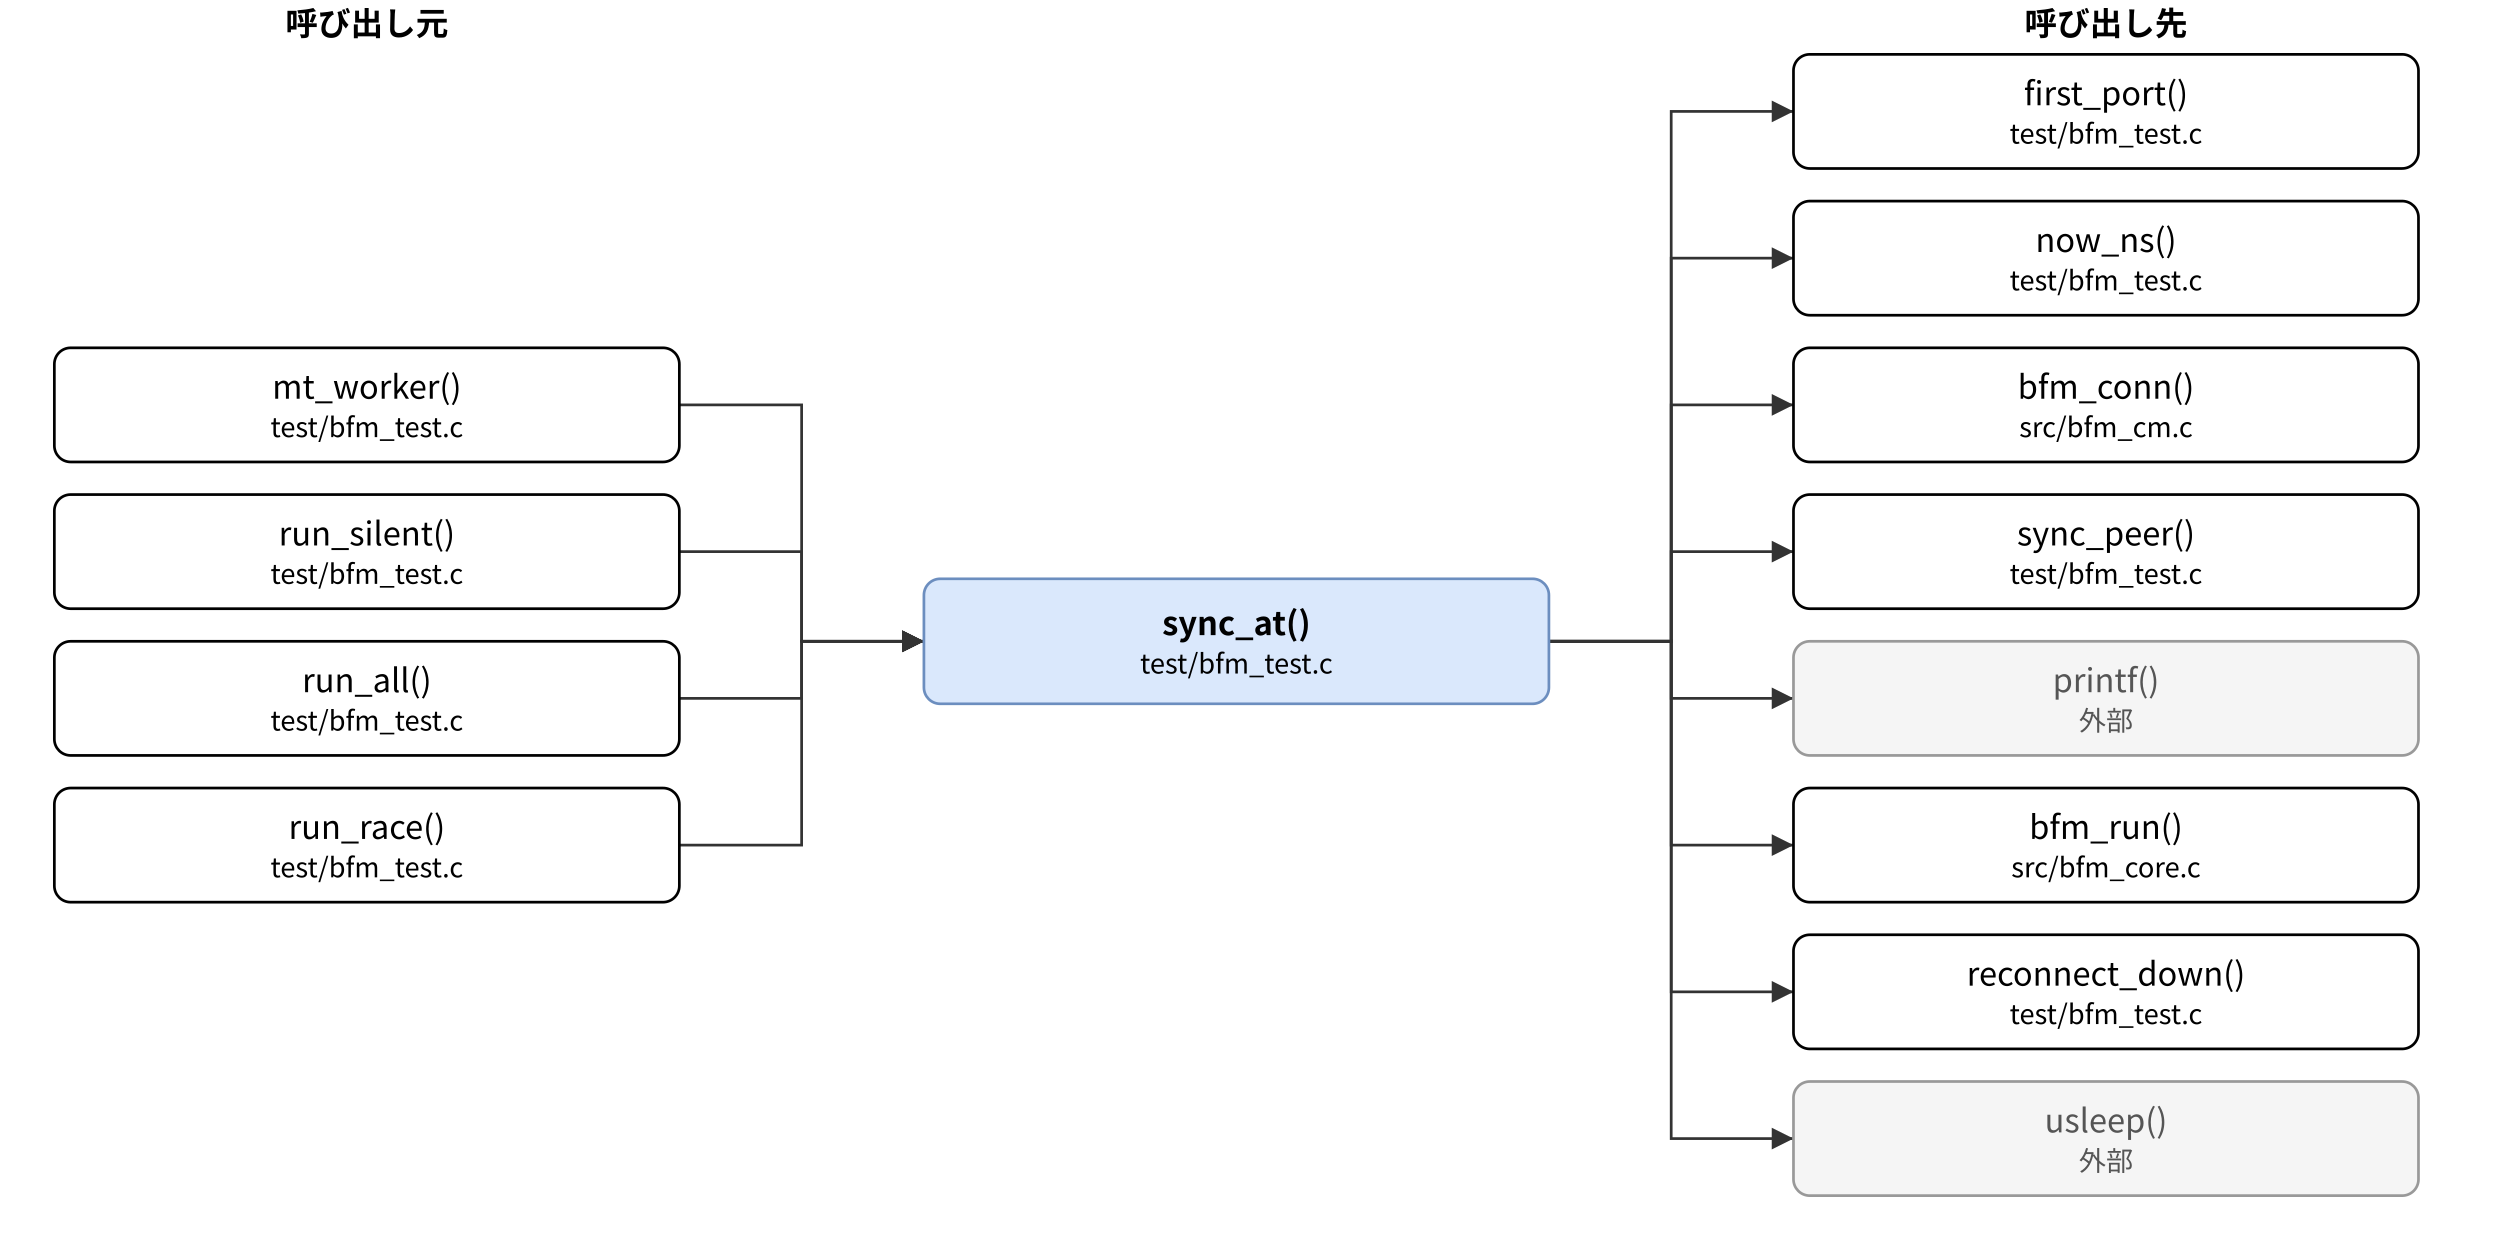
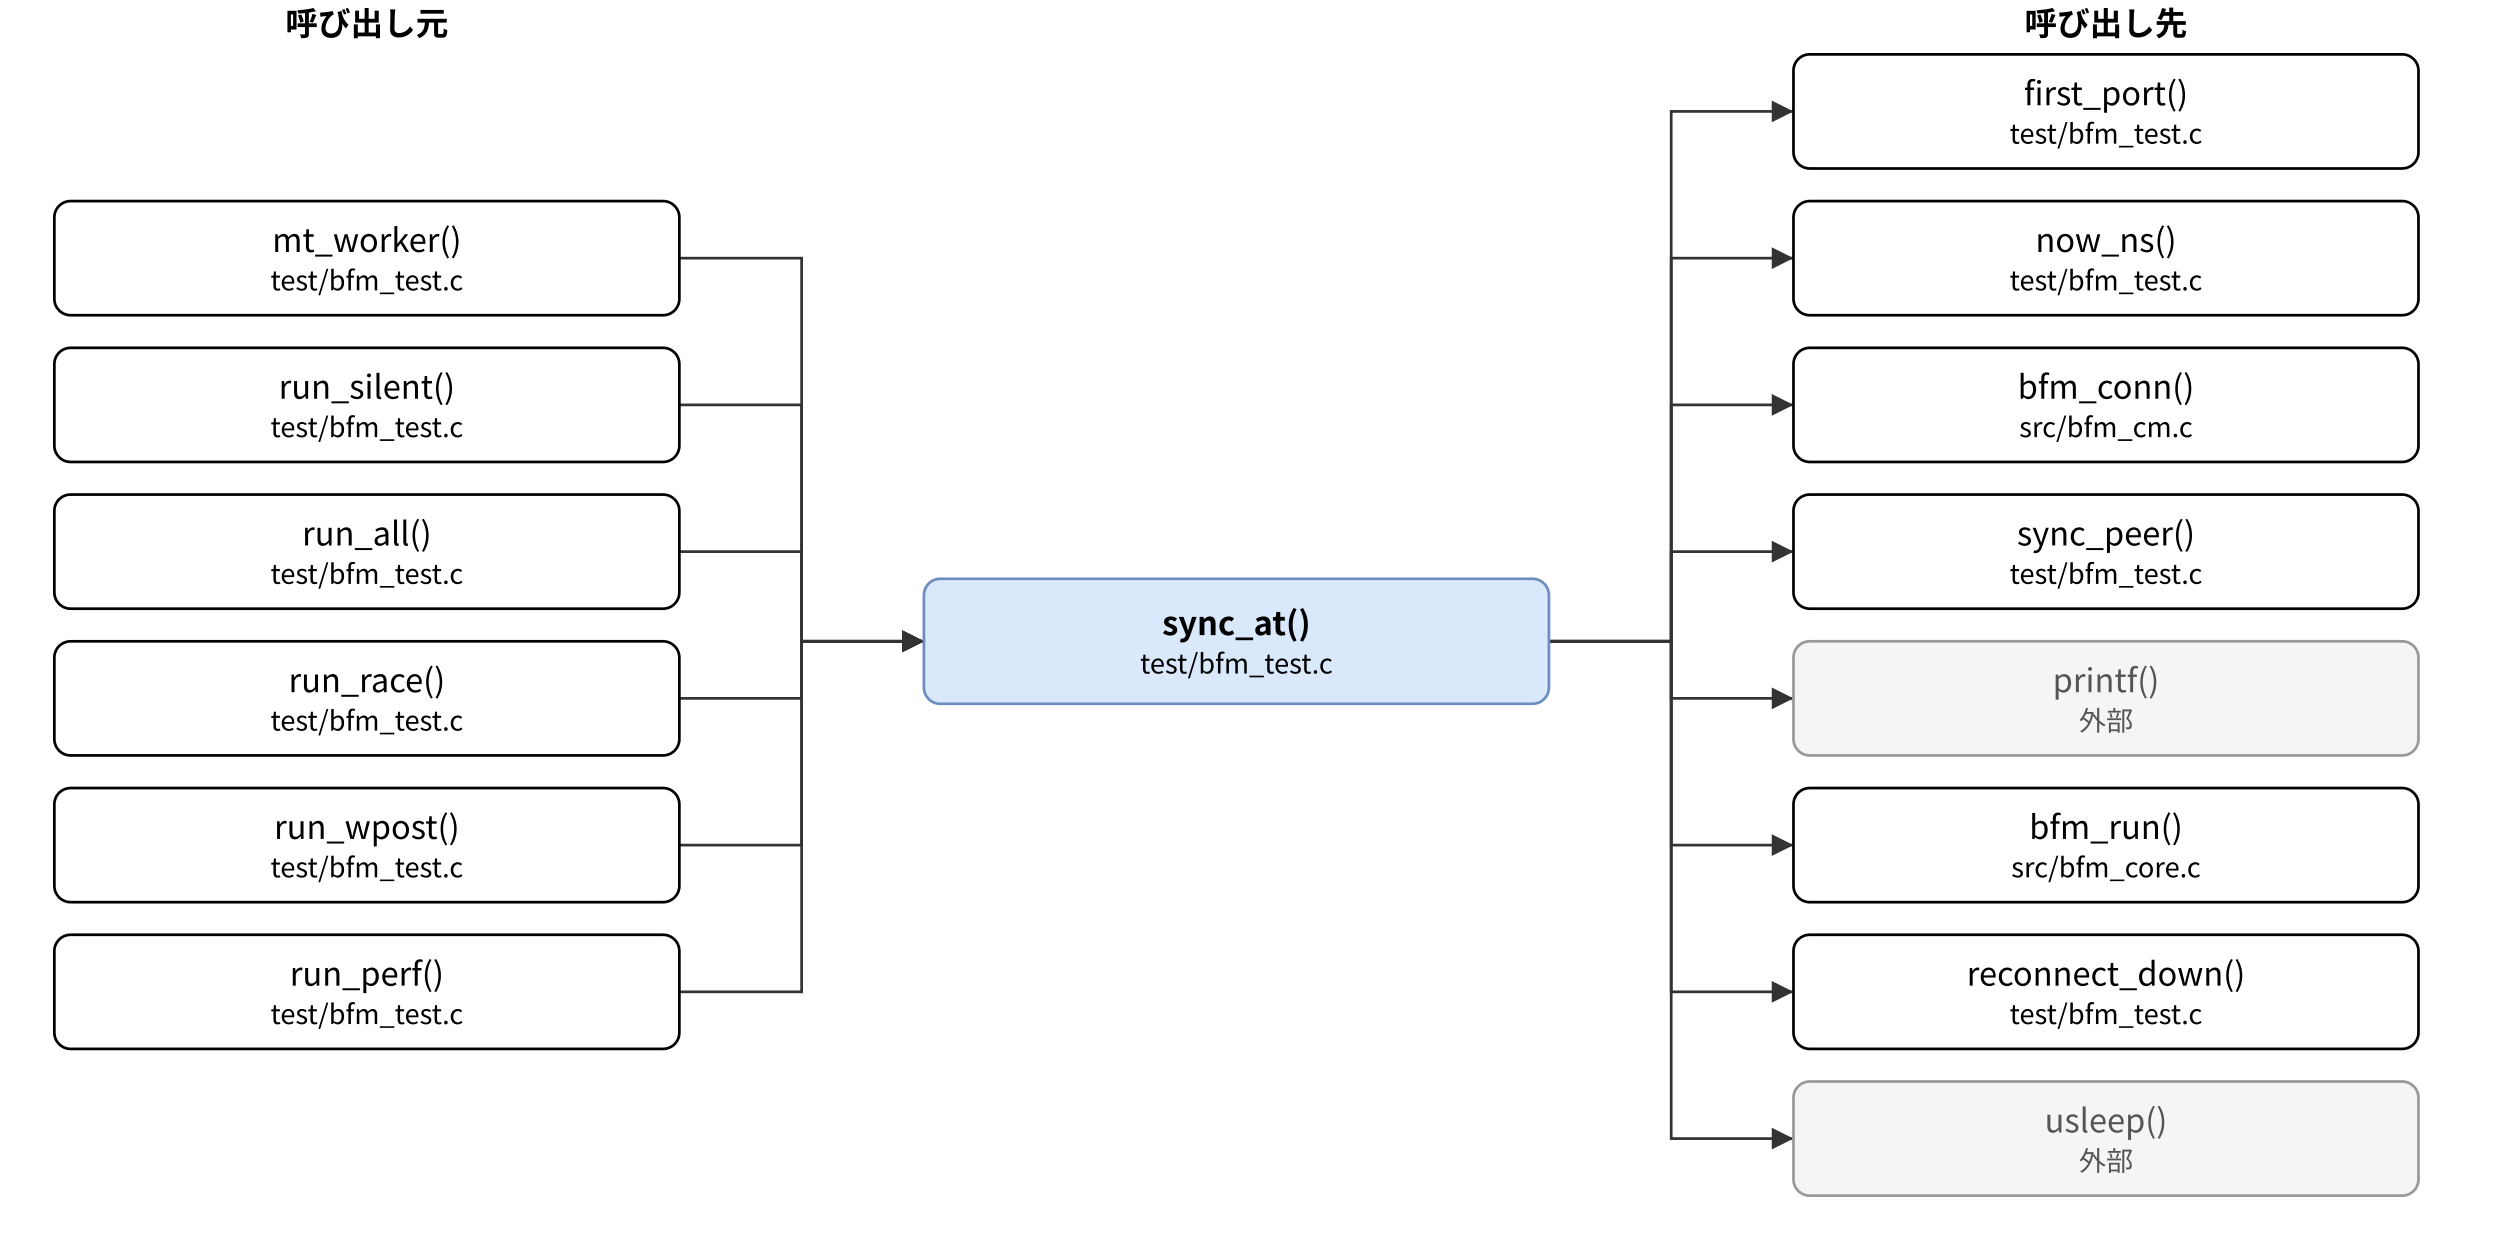
- <svg xmlns="http://www.w3.org/2000/svg" version="1.1" width="920" height="460" viewBox="0 0 920 460" font-family="Noto Sans CJK JP, Meiryo, sans-serif" content="&lt;mxfile host=&quot;bfmem-gen&quot; type=&quot;device&quot;&gt;&lt;diagram id=&quot;2b615e45ca855bd2ab97&quot; name=&quot;sync_at 関係&quot;&gt;&lt;mxGraphModel dx=&quot;800&quot; dy=&quot;600&quot; grid=&quot;0&quot; gridSize=&quot;10&quot; guides=&quot;1&quot; tooltips=&quot;1&quot; connect=&quot;1&quot; arrows=&quot;1&quot; fold=&quot;1&quot; page=&quot;0&quot; pageScale=&quot;1&quot; math=&quot;0&quot; shadow=&quot;0&quot;&gt;&lt;root&gt;&lt;mxCell id=&quot;0&quot;/&gt;&lt;mxCell id=&quot;1&quot; parent=&quot;0&quot;/&gt;&lt;mxCell id=&quot;c&quot; value=&quot;sync_at()&amp;lt;br&amp;gt;&amp;lt;font style=&amp;quot;font-size:10px&amp;quot;&amp;gt;test/bfm_test.c&amp;lt;/font&amp;gt;&quot; style=&quot;rounded=1;whiteSpace=wrap;html=1;fillColor=#dae8fc;strokeColor=#6c8ebf;fontStyle=1;&quot; vertex=&quot;1&quot; parent=&quot;1&quot;&gt;&lt;mxGeometry x=&quot;340.0&quot; y=&quot;213.0&quot; width=&quot;230.0&quot; height=&quot;46.0&quot; as=&quot;geometry&quot;/&gt;&lt;/mxCell&gt;&lt;mxCell id=&quot;l0&quot; value=&quot;mt_worker()&amp;lt;br&amp;gt;&amp;lt;font style=&amp;quot;font-size:10px&amp;quot;&amp;gt;test/bfm_test.c&amp;lt;/font&amp;gt;&quot; style=&quot;rounded=1;whiteSpace=wrap;html=1;&quot; vertex=&quot;1&quot; parent=&quot;1&quot;&gt;&lt;mxGeometry x=&quot;20.0&quot; y=&quot;128.0&quot; width=&quot;230.0&quot; height=&quot;42.0&quot; as=&quot;geometry&quot;/&gt;&lt;/mxCell&gt;&lt;mxCell id=&quot;l1&quot; value=&quot;run_silent()&amp;lt;br&amp;gt;&amp;lt;font style=&amp;quot;font-size:10px&amp;quot;&amp;gt;test/bfm_test.c&amp;lt;/font&amp;gt;&quot; style=&quot;rounded=1;whiteSpace=wrap;html=1;&quot; vertex=&quot;1&quot; parent=&quot;1&quot;&gt;&lt;mxGeometry x=&quot;20.0&quot; y=&quot;182.0&quot; width=&quot;230.0&quot; height=&quot;42.0&quot; as=&quot;geometry&quot;/&gt;&lt;/mxCell&gt;&lt;mxCell id=&quot;l2&quot; value=&quot;run_all()&amp;lt;br&amp;gt;&amp;lt;font style=&amp;quot;font-size:10px&amp;quot;&amp;gt;test/bfm_test.c&amp;lt;/font&amp;gt;&quot; style=&quot;rounded=1;whiteSpace=wrap;html=1;&quot; vertex=&quot;1&quot; parent=&quot;1&quot;&gt;&lt;mxGeometry x=&quot;20.0&quot; y=&quot;236.0&quot; width=&quot;230.0&quot; height=&quot;42.0&quot; as=&quot;geometry&quot;/&gt;&lt;/mxCell&gt;&lt;mxCell id=&quot;l3&quot; value=&quot;run_race()&amp;lt;br&amp;gt;&amp;lt;font style=&amp;quot;font-size:10px&amp;quot;&amp;gt;test/bfm_test.c&amp;lt;/font&amp;gt;&quot; style=&quot;rounded=1;whiteSpace=wrap;html=1;&quot; vertex=&quot;1&quot; parent=&quot;1&quot;&gt;&lt;mxGeometry x=&quot;20.0&quot; y=&quot;290.0&quot; width=&quot;230.0&quot; height=&quot;42.0&quot; as=&quot;geometry&quot;/&gt;&lt;/mxCell&gt;&lt;mxCell id=&quot;r0&quot; value=&quot;first_port()&amp;lt;br&amp;gt;&amp;lt;font style=&amp;quot;font-size:10px&amp;quot;&amp;gt;test/bfm_test.c&amp;lt;/font&amp;gt;&quot; style=&quot;rounded=1;whiteSpace=wrap;html=1;&quot; vertex=&quot;1&quot; parent=&quot;1&quot;&gt;&lt;mxGeometry x=&quot;660.0&quot; y=&quot;20.0&quot; width=&quot;230.0&quot; height=&quot;42.0&quot; as=&quot;geometry&quot;/&gt;&lt;/mxCell&gt;&lt;mxCell id=&quot;r1&quot; value=&quot;now_ns()&amp;lt;br&amp;gt;&amp;lt;font style=&amp;quot;font-size:10px&amp;quot;&amp;gt;test/bfm_test.c&amp;lt;/font&amp;gt;&quot; style=&quot;rounded=1;whiteSpace=wrap;html=1;&quot; vertex=&quot;1&quot; parent=&quot;1&quot;&gt;&lt;mxGeometry x=&quot;660.0&quot; y=&quot;74.0&quot; width=&quot;230.0&quot; height=&quot;42.0&quot; as=&quot;geometry&quot;/&gt;&lt;/mxCell&gt;&lt;mxCell id=&quot;r2&quot; value=&quot;bfm_conn()&amp;lt;br&amp;gt;&amp;lt;font style=&amp;quot;font-size:10px&amp;quot;&amp;gt;src/bfm_cm.c&amp;lt;/font&amp;gt;&quot; style=&quot;rounded=1;whiteSpace=wrap;html=1;&quot; vertex=&quot;1&quot; parent=&quot;1&quot;&gt;&lt;mxGeometry x=&quot;660.0&quot; y=&quot;128.0&quot; width=&quot;230.0&quot; height=&quot;42.0&quot; as=&quot;geometry&quot;/&gt;&lt;/mxCell&gt;&lt;mxCell id=&quot;r3&quot; value=&quot;sync_peer()&amp;lt;br&amp;gt;&amp;lt;font style=&amp;quot;font-size:10px&amp;quot;&amp;gt;test/bfm_test.c&amp;lt;/font&amp;gt;&quot; style=&quot;rounded=1;whiteSpace=wrap;html=1;&quot; vertex=&quot;1&quot; parent=&quot;1&quot;&gt;&lt;mxGeometry x=&quot;660.0&quot; y=&quot;182.0&quot; width=&quot;230.0&quot; height=&quot;42.0&quot; as=&quot;geometry&quot;/&gt;&lt;/mxCell&gt;&lt;mxCell id=&quot;r4&quot; value=&quot;printf()&amp;lt;br&amp;gt;&amp;lt;font style=&amp;quot;font-size:10px&amp;quot;&amp;gt;外部&amp;lt;/font&amp;gt;&quot; style=&quot;rounded=1;whiteSpace=wrap;html=1;fillColor=#f5f5f5;strokeColor=#999999;fontColor=#555555;&quot; vertex=&quot;1&quot; parent=&quot;1&quot;&gt;&lt;mxGeometry x=&quot;660.0&quot; y=&quot;236.0&quot; width=&quot;230.0&quot; height=&quot;42.0&quot; as=&quot;geometry&quot;/&gt;&lt;/mxCell&gt;&lt;mxCell id=&quot;r5&quot; value=&quot;bfm_run()&amp;lt;br&amp;gt;&amp;lt;font style=&amp;quot;font-size:10px&amp;quot;&amp;gt;src/bfm_core.c&amp;lt;/font&amp;gt;&quot; style=&quot;rounded=1;whiteSpace=wrap;html=1;&quot; vertex=&quot;1&quot; parent=&quot;1&quot;&gt;&lt;mxGeometry x=&quot;660.0&quot; y=&quot;290.0&quot; width=&quot;230.0&quot; height=&quot;42.0&quot; as=&quot;geometry&quot;/&gt;&lt;/mxCell&gt;&lt;mxCell id=&quot;r6&quot; value=&quot;reconnect_down()&amp;lt;br&amp;gt;&amp;lt;font style=&amp;quot;font-size:10px&amp;quot;&amp;gt;test/bfm_test.c&amp;lt;/font&amp;gt;&quot; style=&quot;rounded=1;whiteSpace=wrap;html=1;&quot; vertex=&quot;1&quot; parent=&quot;1&quot;&gt;&lt;mxGeometry x=&quot;660.0&quot; y=&quot;344.0&quot; width=&quot;230.0&quot; height=&quot;42.0&quot; as=&quot;geometry&quot;/&gt;&lt;/mxCell&gt;&lt;mxCell id=&quot;r7&quot; value=&quot;usleep()&amp;lt;br&amp;gt;&amp;lt;font style=&amp;quot;font-size:10px&amp;quot;&amp;gt;外部&amp;lt;/font&amp;gt;&quot; style=&quot;rounded=1;whiteSpace=wrap;html=1;fillColor=#f5f5f5;strokeColor=#999999;fontColor=#555555;&quot; vertex=&quot;1&quot; parent=&quot;1&quot;&gt;&lt;mxGeometry x=&quot;660.0&quot; y=&quot;398.0&quot; width=&quot;230.0&quot; height=&quot;42.0&quot; as=&quot;geometry&quot;/&gt;&lt;/mxCell&gt;&lt;mxCell id=&quot;e0&quot; value=&quot;&quot; style=&quot;edgeStyle=none;html=1;rounded=0;endArrow=block;endFill=1;exitX=1;exitY=0.5;exitDx=0;exitDy=0;exitPerimeter=0;entryX=0;entryY=0.5;entryDx=0;entryDy=0;entryPerimeter=0;&quot; edge=&quot;1&quot; parent=&quot;1&quot; source=&quot;l0&quot; target=&quot;c&quot;&gt;&lt;mxGeometry relative=&quot;1&quot; as=&quot;geometry&quot;&gt;&lt;Array as=&quot;points&quot;&gt;&lt;mxPoint x=&quot;295.0&quot; y=&quot;149.0&quot;/&gt;&lt;mxPoint x=&quot;295.0&quot; y=&quot;236.0&quot;/&gt;&lt;/Array&gt;&lt;/mxGeometry&gt;&lt;/mxCell&gt;&lt;mxCell id=&quot;e1&quot; value=&quot;&quot; style=&quot;edgeStyle=none;html=1;rounded=0;endArrow=block;endFill=1;exitX=1;exitY=0.5;exitDx=0;exitDy=0;exitPerimeter=0;entryX=0;entryY=0.5;entryDx=0;entryDy=0;entryPerimeter=0;&quot; edge=&quot;1&quot; parent=&quot;1&quot; source=&quot;l1&quot; target=&quot;c&quot;&gt;&lt;mxGeometry relative=&quot;1&quot; as=&quot;geometry&quot;&gt;&lt;Array as=&quot;points&quot;&gt;&lt;mxPoint x=&quot;295.0&quot; y=&quot;203.0&quot;/&gt;&lt;mxPoint x=&quot;295.0&quot; y=&quot;236.0&quot;/&gt;&lt;/Array&gt;&lt;/mxGeometry&gt;&lt;/mxCell&gt;&lt;mxCell id=&quot;e2&quot; value=&quot;&quot; style=&quot;edgeStyle=none;html=1;rounded=0;endArrow=block;endFill=1;exitX=1;exitY=0.5;exitDx=0;exitDy=0;exitPerimeter=0;entryX=0;entryY=0.5;entryDx=0;entryDy=0;entryPerimeter=0;&quot; edge=&quot;1&quot; parent=&quot;1&quot; source=&quot;l2&quot; target=&quot;c&quot;&gt;&lt;mxGeometry relative=&quot;1&quot; as=&quot;geometry&quot;&gt;&lt;Array as=&quot;points&quot;&gt;&lt;mxPoint x=&quot;295.0&quot; y=&quot;257.0&quot;/&gt;&lt;mxPoint x=&quot;295.0&quot; y=&quot;236.0&quot;/&gt;&lt;/Array&gt;&lt;/mxGeometry&gt;&lt;/mxCell&gt;&lt;mxCell id=&quot;e3&quot; value=&quot;&quot; style=&quot;edgeStyle=none;html=1;rounded=0;endArrow=block;endFill=1;exitX=1;exitY=0.5;exitDx=0;exitDy=0;exitPerimeter=0;entryX=0;entryY=0.5;entryDx=0;entryDy=0;entryPerimeter=0;&quot; edge=&quot;1&quot; parent=&quot;1&quot; source=&quot;l3&quot; target=&quot;c&quot;&gt;&lt;mxGeometry relative=&quot;1&quot; as=&quot;geometry&quot;&gt;&lt;Array as=&quot;points&quot;&gt;&lt;mxPoint x=&quot;295.0&quot; y=&quot;311.0&quot;/&gt;&lt;mxPoint x=&quot;295.0&quot; y=&quot;236.0&quot;/&gt;&lt;/Array&gt;&lt;/mxGeometry&gt;&lt;/mxCell&gt;&lt;mxCell id=&quot;e4&quot; value=&quot;&quot; style=&quot;edgeStyle=none;html=1;rounded=0;endArrow=block;endFill=1;exitX=1;exitY=0.5;exitDx=0;exitDy=0;exitPerimeter=0;entryX=0;entryY=0.5;entryDx=0;entryDy=0;entryPerimeter=0;&quot; edge=&quot;1&quot; parent=&quot;1&quot; source=&quot;c&quot; target=&quot;r0&quot;&gt;&lt;mxGeometry relative=&quot;1&quot; as=&quot;geometry&quot;&gt;&lt;Array as=&quot;points&quot;&gt;&lt;mxPoint x=&quot;615.0&quot; y=&quot;236.0&quot;/&gt;&lt;mxPoint x=&quot;615.0&quot; y=&quot;41.0&quot;/&gt;&lt;/Array&gt;&lt;/mxGeometry&gt;&lt;/mxCell&gt;&lt;mxCell id=&quot;e5&quot; value=&quot;&quot; style=&quot;edgeStyle=none;html=1;rounded=0;endArrow=block;endFill=1;exitX=1;exitY=0.5;exitDx=0;exitDy=0;exitPerimeter=0;entryX=0;entryY=0.5;entryDx=0;entryDy=0;entryPerimeter=0;&quot; edge=&quot;1&quot; parent=&quot;1&quot; source=&quot;c&quot; target=&quot;r1&quot;&gt;&lt;mxGeometry relative=&quot;1&quot; as=&quot;geometry&quot;&gt;&lt;Array as=&quot;points&quot;&gt;&lt;mxPoint x=&quot;615.0&quot; y=&quot;236.0&quot;/&gt;&lt;mxPoint x=&quot;615.0&quot; y=&quot;95.0&quot;/&gt;&lt;/Array&gt;&lt;/mxGeometry&gt;&lt;/mxCell&gt;&lt;mxCell id=&quot;e6&quot; value=&quot;&quot; style=&quot;edgeStyle=none;html=1;rounded=0;endArrow=block;endFill=1;exitX=1;exitY=0.5;exitDx=0;exitDy=0;exitPerimeter=0;entryX=0;entryY=0.5;entryDx=0;entryDy=0;entryPerimeter=0;&quot; edge=&quot;1&quot; parent=&quot;1&quot; source=&quot;c&quot; target=&quot;r2&quot;&gt;&lt;mxGeometry relative=&quot;1&quot; as=&quot;geometry&quot;&gt;&lt;Array as=&quot;points&quot;&gt;&lt;mxPoint x=&quot;615.0&quot; y=&quot;236.0&quot;/&gt;&lt;mxPoint x=&quot;615.0&quot; y=&quot;149.0&quot;/&gt;&lt;/Array&gt;&lt;/mxGeometry&gt;&lt;/mxCell&gt;&lt;mxCell id=&quot;e7&quot; value=&quot;&quot; style=&quot;edgeStyle=none;html=1;rounded=0;endArrow=block;endFill=1;exitX=1;exitY=0.5;exitDx=0;exitDy=0;exitPerimeter=0;entryX=0;entryY=0.5;entryDx=0;entryDy=0;entryPerimeter=0;&quot; edge=&quot;1&quot; parent=&quot;1&quot; source=&quot;c&quot; target=&quot;r3&quot;&gt;&lt;mxGeometry relative=&quot;1&quot; as=&quot;geometry&quot;&gt;&lt;Array as=&quot;points&quot;&gt;&lt;mxPoint x=&quot;615.0&quot; y=&quot;236.0&quot;/&gt;&lt;mxPoint x=&quot;615.0&quot; y=&quot;203.0&quot;/&gt;&lt;/Array&gt;&lt;/mxGeometry&gt;&lt;/mxCell&gt;&lt;mxCell id=&quot;e8&quot; value=&quot;&quot; style=&quot;edgeStyle=none;html=1;rounded=0;endArrow=block;endFill=1;exitX=1;exitY=0.5;exitDx=0;exitDy=0;exitPerimeter=0;entryX=0;entryY=0.5;entryDx=0;entryDy=0;entryPerimeter=0;&quot; edge=&quot;1&quot; parent=&quot;1&quot; source=&quot;c&quot; target=&quot;r4&quot;&gt;&lt;mxGeometry relative=&quot;1&quot; as=&quot;geometry&quot;&gt;&lt;Array as=&quot;points&quot;&gt;&lt;mxPoint x=&quot;615.0&quot; y=&quot;236.0&quot;/&gt;&lt;mxPoint x=&quot;615.0&quot; y=&quot;257.0&quot;/&gt;&lt;/Array&gt;&lt;/mxGeometry&gt;&lt;/mxCell&gt;&lt;mxCell id=&quot;e9&quot; value=&quot;&quot; style=&quot;edgeStyle=none;html=1;rounded=0;endArrow=block;endFill=1;exitX=1;exitY=0.5;exitDx=0;exitDy=0;exitPerimeter=0;entryX=0;entryY=0.5;entryDx=0;entryDy=0;entryPerimeter=0;&quot; edge=&quot;1&quot; parent=&quot;1&quot; source=&quot;c&quot; target=&quot;r5&quot;&gt;&lt;mxGeometry relative=&quot;1&quot; as=&quot;geometry&quot;&gt;&lt;Array as=&quot;points&quot;&gt;&lt;mxPoint x=&quot;615.0&quot; y=&quot;236.0&quot;/&gt;&lt;mxPoint x=&quot;615.0&quot; y=&quot;311.0&quot;/&gt;&lt;/Array&gt;&lt;/mxGeometry&gt;&lt;/mxCell&gt;&lt;mxCell id=&quot;e10&quot; value=&quot;&quot; style=&quot;edgeStyle=none;html=1;rounded=0;endArrow=block;endFill=1;exitX=1;exitY=0.5;exitDx=0;exitDy=0;exitPerimeter=0;entryX=0;entryY=0.5;entryDx=0;entryDy=0;entryPerimeter=0;&quot; edge=&quot;1&quot; parent=&quot;1&quot; source=&quot;c&quot; target=&quot;r6&quot;&gt;&lt;mxGeometry relative=&quot;1&quot; as=&quot;geometry&quot;&gt;&lt;Array as=&quot;points&quot;&gt;&lt;mxPoint x=&quot;615.0&quot; y=&quot;236.0&quot;/&gt;&lt;mxPoint x=&quot;615.0&quot; y=&quot;365.0&quot;/&gt;&lt;/Array&gt;&lt;/mxGeometry&gt;&lt;/mxCell&gt;&lt;mxCell id=&quot;e11&quot; value=&quot;&quot; style=&quot;edgeStyle=none;html=1;rounded=0;endArrow=block;endFill=1;exitX=1;exitY=0.5;exitDx=0;exitDy=0;exitPerimeter=0;entryX=0;entryY=0.5;entryDx=0;entryDy=0;entryPerimeter=0;&quot; edge=&quot;1&quot; parent=&quot;1&quot; source=&quot;c&quot; target=&quot;r7&quot;&gt;&lt;mxGeometry relative=&quot;1&quot; as=&quot;geometry&quot;&gt;&lt;Array as=&quot;points&quot;&gt;&lt;mxPoint x=&quot;615.0&quot; y=&quot;236.0&quot;/&gt;&lt;mxPoint x=&quot;615.0&quot; y=&quot;419.0&quot;/&gt;&lt;/Array&gt;&lt;/mxGeometry&gt;&lt;/mxCell&gt;&lt;mxCell id=&quot;h0&quot; value=&quot;呼び出し元&quot; style=&quot;text;html=1;align=center;fontStyle=1;&quot; vertex=&quot;1&quot; parent=&quot;1&quot;&gt;&lt;mxGeometry x=&quot;55.0&quot; y=&quot;0&quot; width=&quot;160&quot; height=&quot;18&quot; as=&quot;geometry&quot;/&gt;&lt;/mxCell&gt;&lt;mxCell id=&quot;h1&quot; value=&quot;呼び出し先&quot; style=&quot;text;html=1;align=center;fontStyle=1;&quot; vertex=&quot;1&quot; parent=&quot;1&quot;&gt;&lt;mxGeometry x=&quot;695.0&quot; y=&quot;0&quot; width=&quot;160&quot; height=&quot;18&quot; as=&quot;geometry&quot;/&gt;&lt;/mxCell&gt;&lt;/root&gt;&lt;/mxGraphModel&gt;&lt;/diagram&gt;&lt;/mxfile&gt;">
+ <svg xmlns="http://www.w3.org/2000/svg" version="1.1" width="920" height="460" viewBox="0 0 920 460" font-family="Noto Sans CJK JP, Meiryo, sans-serif" content="&lt;mxfile host=&quot;bfmem-gen&quot; type=&quot;device&quot;&gt;&lt;diagram id=&quot;2b615e45ca855bd2ab97&quot; name=&quot;sync_at 関係&quot;&gt;&lt;mxGraphModel dx=&quot;800&quot; dy=&quot;600&quot; grid=&quot;0&quot; gridSize=&quot;10&quot; guides=&quot;1&quot; tooltips=&quot;1&quot; connect=&quot;1&quot; arrows=&quot;1&quot; fold=&quot;1&quot; page=&quot;0&quot; pageScale=&quot;1&quot; math=&quot;0&quot; shadow=&quot;0&quot;&gt;&lt;root&gt;&lt;mxCell id=&quot;0&quot;/&gt;&lt;mxCell id=&quot;1&quot; parent=&quot;0&quot;/&gt;&lt;mxCell id=&quot;c&quot; value=&quot;sync_at()&amp;lt;br&amp;gt;&amp;lt;font style=&amp;quot;font-size:10px&amp;quot;&amp;gt;test/bfm_test.c&amp;lt;/font&amp;gt;&quot; style=&quot;rounded=1;whiteSpace=wrap;html=1;fillColor=#dae8fc;strokeColor=#6c8ebf;fontStyle=1;&quot; vertex=&quot;1&quot; parent=&quot;1&quot;&gt;&lt;mxGeometry x=&quot;340.0&quot; y=&quot;213.0&quot; width=&quot;230.0&quot; height=&quot;46.0&quot; as=&quot;geometry&quot;/&gt;&lt;/mxCell&gt;&lt;mxCell id=&quot;l0&quot; value=&quot;mt_worker()&amp;lt;br&amp;gt;&amp;lt;font style=&amp;quot;font-size:10px&amp;quot;&amp;gt;test/bfm_test.c&amp;lt;/font&amp;gt;&quot; style=&quot;rounded=1;whiteSpace=wrap;html=1;&quot; vertex=&quot;1&quot; parent=&quot;1&quot;&gt;&lt;mxGeometry x=&quot;20.0&quot; y=&quot;74.0&quot; width=&quot;230.0&quot; height=&quot;42.0&quot; as=&quot;geometry&quot;/&gt;&lt;/mxCell&gt;&lt;mxCell id=&quot;l1&quot; value=&quot;run_silent()&amp;lt;br&amp;gt;&amp;lt;font style=&amp;quot;font-size:10px&amp;quot;&amp;gt;test/bfm_test.c&amp;lt;/font&amp;gt;&quot; style=&quot;rounded=1;whiteSpace=wrap;html=1;&quot; vertex=&quot;1&quot; parent=&quot;1&quot;&gt;&lt;mxGeometry x=&quot;20.0&quot; y=&quot;128.0&quot; width=&quot;230.0&quot; height=&quot;42.0&quot; as=&quot;geometry&quot;/&gt;&lt;/mxCell&gt;&lt;mxCell id=&quot;l2&quot; value=&quot;run_all()&amp;lt;br&amp;gt;&amp;lt;font style=&amp;quot;font-size:10px&amp;quot;&amp;gt;test/bfm_test.c&amp;lt;/font&amp;gt;&quot; style=&quot;rounded=1;whiteSpace=wrap;html=1;&quot; vertex=&quot;1&quot; parent=&quot;1&quot;&gt;&lt;mxGeometry x=&quot;20.0&quot; y=&quot;182.0&quot; width=&quot;230.0&quot; height=&quot;42.0&quot; as=&quot;geometry&quot;/&gt;&lt;/mxCell&gt;&lt;mxCell id=&quot;l3&quot; value=&quot;run_race()&amp;lt;br&amp;gt;&amp;lt;font style=&amp;quot;font-size:10px&amp;quot;&amp;gt;test/bfm_test.c&amp;lt;/font&amp;gt;&quot; style=&quot;rounded=1;whiteSpace=wrap;html=1;&quot; vertex=&quot;1&quot; parent=&quot;1&quot;&gt;&lt;mxGeometry x=&quot;20.0&quot; y=&quot;236.0&quot; width=&quot;230.0&quot; height=&quot;42.0&quot; as=&quot;geometry&quot;/&gt;&lt;/mxCell&gt;&lt;mxCell id=&quot;l4&quot; value=&quot;run_wpost()&amp;lt;br&amp;gt;&amp;lt;font style=&amp;quot;font-size:10px&amp;quot;&amp;gt;test/bfm_test.c&amp;lt;/font&amp;gt;&quot; style=&quot;rounded=1;whiteSpace=wrap;html=1;&quot; vertex=&quot;1&quot; parent=&quot;1&quot;&gt;&lt;mxGeometry x=&quot;20.0&quot; y=&quot;290.0&quot; width=&quot;230.0&quot; height=&quot;42.0&quot; as=&quot;geometry&quot;/&gt;&lt;/mxCell&gt;&lt;mxCell id=&quot;l5&quot; value=&quot;run_perf()&amp;lt;br&amp;gt;&amp;lt;font style=&amp;quot;font-size:10px&amp;quot;&amp;gt;test/bfm_test.c&amp;lt;/font&amp;gt;&quot; style=&quot;rounded=1;whiteSpace=wrap;html=1;&quot; vertex=&quot;1&quot; parent=&quot;1&quot;&gt;&lt;mxGeometry x=&quot;20.0&quot; y=&quot;344.0&quot; width=&quot;230.0&quot; height=&quot;42.0&quot; as=&quot;geometry&quot;/&gt;&lt;/mxCell&gt;&lt;mxCell id=&quot;r0&quot; value=&quot;first_port()&amp;lt;br&amp;gt;&amp;lt;font style=&amp;quot;font-size:10px&amp;quot;&amp;gt;test/bfm_test.c&amp;lt;/font&amp;gt;&quot; style=&quot;rounded=1;whiteSpace=wrap;html=1;&quot; vertex=&quot;1&quot; parent=&quot;1&quot;&gt;&lt;mxGeometry x=&quot;660.0&quot; y=&quot;20.0&quot; width=&quot;230.0&quot; height=&quot;42.0&quot; as=&quot;geometry&quot;/&gt;&lt;/mxCell&gt;&lt;mxCell id=&quot;r1&quot; value=&quot;now_ns()&amp;lt;br&amp;gt;&amp;lt;font style=&amp;quot;font-size:10px&amp;quot;&amp;gt;test/bfm_test.c&amp;lt;/font&amp;gt;&quot; style=&quot;rounded=1;whiteSpace=wrap;html=1;&quot; vertex=&quot;1&quot; parent=&quot;1&quot;&gt;&lt;mxGeometry x=&quot;660.0&quot; y=&quot;74.0&quot; width=&quot;230.0&quot; height=&quot;42.0&quot; as=&quot;geometry&quot;/&gt;&lt;/mxCell&gt;&lt;mxCell id=&quot;r2&quot; value=&quot;bfm_conn()&amp;lt;br&amp;gt;&amp;lt;font style=&amp;quot;font-size:10px&amp;quot;&amp;gt;src/bfm_cm.c&amp;lt;/font&amp;gt;&quot; style=&quot;rounded=1;whiteSpace=wrap;html=1;&quot; vertex=&quot;1&quot; parent=&quot;1&quot;&gt;&lt;mxGeometry x=&quot;660.0&quot; y=&quot;128.0&quot; width=&quot;230.0&quot; height=&quot;42.0&quot; as=&quot;geometry&quot;/&gt;&lt;/mxCell&gt;&lt;mxCell id=&quot;r3&quot; value=&quot;sync_peer()&amp;lt;br&amp;gt;&amp;lt;font style=&amp;quot;font-size:10px&amp;quot;&amp;gt;test/bfm_test.c&amp;lt;/font&amp;gt;&quot; style=&quot;rounded=1;whiteSpace=wrap;html=1;&quot; vertex=&quot;1&quot; parent=&quot;1&quot;&gt;&lt;mxGeometry x=&quot;660.0&quot; y=&quot;182.0&quot; width=&quot;230.0&quot; height=&quot;42.0&quot; as=&quot;geometry&quot;/&gt;&lt;/mxCell&gt;&lt;mxCell id=&quot;r4&quot; value=&quot;printf()&amp;lt;br&amp;gt;&amp;lt;font style=&amp;quot;font-size:10px&amp;quot;&amp;gt;外部&amp;lt;/font&amp;gt;&quot; style=&quot;rounded=1;whiteSpace=wrap;html=1;fillColor=#f5f5f5;strokeColor=#999999;fontColor=#555555;&quot; vertex=&quot;1&quot; parent=&quot;1&quot;&gt;&lt;mxGeometry x=&quot;660.0&quot; y=&quot;236.0&quot; width=&quot;230.0&quot; height=&quot;42.0&quot; as=&quot;geometry&quot;/&gt;&lt;/mxCell&gt;&lt;mxCell id=&quot;r5&quot; value=&quot;bfm_run()&amp;lt;br&amp;gt;&amp;lt;font style=&amp;quot;font-size:10px&amp;quot;&amp;gt;src/bfm_core.c&amp;lt;/font&amp;gt;&quot; style=&quot;rounded=1;whiteSpace=wrap;html=1;&quot; vertex=&quot;1&quot; parent=&quot;1&quot;&gt;&lt;mxGeometry x=&quot;660.0&quot; y=&quot;290.0&quot; width=&quot;230.0&quot; height=&quot;42.0&quot; as=&quot;geometry&quot;/&gt;&lt;/mxCell&gt;&lt;mxCell id=&quot;r6&quot; value=&quot;reconnect_down()&amp;lt;br&amp;gt;&amp;lt;font style=&amp;quot;font-size:10px&amp;quot;&amp;gt;test/bfm_test.c&amp;lt;/font&amp;gt;&quot; style=&quot;rounded=1;whiteSpace=wrap;html=1;&quot; vertex=&quot;1&quot; parent=&quot;1&quot;&gt;&lt;mxGeometry x=&quot;660.0&quot; y=&quot;344.0&quot; width=&quot;230.0&quot; height=&quot;42.0&quot; as=&quot;geometry&quot;/&gt;&lt;/mxCell&gt;&lt;mxCell id=&quot;r7&quot; value=&quot;usleep()&amp;lt;br&amp;gt;&amp;lt;font style=&amp;quot;font-size:10px&amp;quot;&amp;gt;外部&amp;lt;/font&amp;gt;&quot; style=&quot;rounded=1;whiteSpace=wrap;html=1;fillColor=#f5f5f5;strokeColor=#999999;fontColor=#555555;&quot; vertex=&quot;1&quot; parent=&quot;1&quot;&gt;&lt;mxGeometry x=&quot;660.0&quot; y=&quot;398.0&quot; width=&quot;230.0&quot; height=&quot;42.0&quot; as=&quot;geometry&quot;/&gt;&lt;/mxCell&gt;&lt;mxCell id=&quot;e0&quot; value=&quot;&quot; style=&quot;edgeStyle=none;html=1;rounded=0;endArrow=block;endFill=1;exitX=1;exitY=0.5;exitDx=0;exitDy=0;exitPerimeter=0;entryX=0;entryY=0.5;entryDx=0;entryDy=0;entryPerimeter=0;&quot; edge=&quot;1&quot; parent=&quot;1&quot; source=&quot;l0&quot; target=&quot;c&quot;&gt;&lt;mxGeometry relative=&quot;1&quot; as=&quot;geometry&quot;&gt;&lt;Array as=&quot;points&quot;&gt;&lt;mxPoint x=&quot;295.0&quot; y=&quot;95.0&quot;/&gt;&lt;mxPoint x=&quot;295.0&quot; y=&quot;236.0&quot;/&gt;&lt;/Array&gt;&lt;/mxGeometry&gt;&lt;/mxCell&gt;&lt;mxCell id=&quot;e1&quot; value=&quot;&quot; style=&quot;edgeStyle=none;html=1;rounded=0;endArrow=block;endFill=1;exitX=1;exitY=0.5;exitDx=0;exitDy=0;exitPerimeter=0;entryX=0;entryY=0.5;entryDx=0;entryDy=0;entryPerimeter=0;&quot; edge=&quot;1&quot; parent=&quot;1&quot; source=&quot;l1&quot; target=&quot;c&quot;&gt;&lt;mxGeometry relative=&quot;1&quot; as=&quot;geometry&quot;&gt;&lt;Array as=&quot;points&quot;&gt;&lt;mxPoint x=&quot;295.0&quot; y=&quot;149.0&quot;/&gt;&lt;mxPoint x=&quot;295.0&quot; y=&quot;236.0&quot;/&gt;&lt;/Array&gt;&lt;/mxGeometry&gt;&lt;/mxCell&gt;&lt;mxCell id=&quot;e2&quot; value=&quot;&quot; style=&quot;edgeStyle=none;html=1;rounded=0;endArrow=block;endFill=1;exitX=1;exitY=0.5;exitDx=0;exitDy=0;exitPerimeter=0;entryX=0;entryY=0.5;entryDx=0;entryDy=0;entryPerimeter=0;&quot; edge=&quot;1&quot; parent=&quot;1&quot; source=&quot;l2&quot; target=&quot;c&quot;&gt;&lt;mxGeometry relative=&quot;1&quot; as=&quot;geometry&quot;&gt;&lt;Array as=&quot;points&quot;&gt;&lt;mxPoint x=&quot;295.0&quot; y=&quot;203.0&quot;/&gt;&lt;mxPoint x=&quot;295.0&quot; y=&quot;236.0&quot;/&gt;&lt;/Array&gt;&lt;/mxGeometry&gt;&lt;/mxCell&gt;&lt;mxCell id=&quot;e3&quot; value=&quot;&quot; style=&quot;edgeStyle=none;html=1;rounded=0;endArrow=block;endFill=1;exitX=1;exitY=0.5;exitDx=0;exitDy=0;exitPerimeter=0;entryX=0;entryY=0.5;entryDx=0;entryDy=0;entryPerimeter=0;&quot; edge=&quot;1&quot; parent=&quot;1&quot; source=&quot;l3&quot; target=&quot;c&quot;&gt;&lt;mxGeometry relative=&quot;1&quot; as=&quot;geometry&quot;&gt;&lt;Array as=&quot;points&quot;&gt;&lt;mxPoint x=&quot;295.0&quot; y=&quot;257.0&quot;/&gt;&lt;mxPoint x=&quot;295.0&quot; y=&quot;236.0&quot;/&gt;&lt;/Array&gt;&lt;/mxGeometry&gt;&lt;/mxCell&gt;&lt;mxCell id=&quot;e4&quot; value=&quot;&quot; style=&quot;edgeStyle=none;html=1;rounded=0;endArrow=block;endFill=1;exitX=1;exitY=0.5;exitDx=0;exitDy=0;exitPerimeter=0;entryX=0;entryY=0.5;entryDx=0;entryDy=0;entryPerimeter=0;&quot; edge=&quot;1&quot; parent=&quot;1&quot; source=&quot;l4&quot; target=&quot;c&quot;&gt;&lt;mxGeometry relative=&quot;1&quot; as=&quot;geometry&quot;&gt;&lt;Array as=&quot;points&quot;&gt;&lt;mxPoint x=&quot;295.0&quot; y=&quot;311.0&quot;/&gt;&lt;mxPoint x=&quot;295.0&quot; y=&quot;236.0&quot;/&gt;&lt;/Array&gt;&lt;/mxGeometry&gt;&lt;/mxCell&gt;&lt;mxCell id=&quot;e5&quot; value=&quot;&quot; style=&quot;edgeStyle=none;html=1;rounded=0;endArrow=block;endFill=1;exitX=1;exitY=0.5;exitDx=0;exitDy=0;exitPerimeter=0;entryX=0;entryY=0.5;entryDx=0;entryDy=0;entryPerimeter=0;&quot; edge=&quot;1&quot; parent=&quot;1&quot; source=&quot;l5&quot; target=&quot;c&quot;&gt;&lt;mxGeometry relative=&quot;1&quot; as=&quot;geometry&quot;&gt;&lt;Array as=&quot;points&quot;&gt;&lt;mxPoint x=&quot;295.0&quot; y=&quot;365.0&quot;/&gt;&lt;mxPoint x=&quot;295.0&quot; y=&quot;236.0&quot;/&gt;&lt;/Array&gt;&lt;/mxGeometry&gt;&lt;/mxCell&gt;&lt;mxCell id=&quot;e6&quot; value=&quot;&quot; style=&quot;edgeStyle=none;html=1;rounded=0;endArrow=block;endFill=1;exitX=1;exitY=0.5;exitDx=0;exitDy=0;exitPerimeter=0;entryX=0;entryY=0.5;entryDx=0;entryDy=0;entryPerimeter=0;&quot; edge=&quot;1&quot; parent=&quot;1&quot; source=&quot;c&quot; target=&quot;r0&quot;&gt;&lt;mxGeometry relative=&quot;1&quot; as=&quot;geometry&quot;&gt;&lt;Array as=&quot;points&quot;&gt;&lt;mxPoint x=&quot;615.0&quot; y=&quot;236.0&quot;/&gt;&lt;mxPoint x=&quot;615.0&quot; y=&quot;41.0&quot;/&gt;&lt;/Array&gt;&lt;/mxGeometry&gt;&lt;/mxCell&gt;&lt;mxCell id=&quot;e7&quot; value=&quot;&quot; style=&quot;edgeStyle=none;html=1;rounded=0;endArrow=block;endFill=1;exitX=1;exitY=0.5;exitDx=0;exitDy=0;exitPerimeter=0;entryX=0;entryY=0.5;entryDx=0;entryDy=0;entryPerimeter=0;&quot; edge=&quot;1&quot; parent=&quot;1&quot; source=&quot;c&quot; target=&quot;r1&quot;&gt;&lt;mxGeometry relative=&quot;1&quot; as=&quot;geometry&quot;&gt;&lt;Array as=&quot;points&quot;&gt;&lt;mxPoint x=&quot;615.0&quot; y=&quot;236.0&quot;/&gt;&lt;mxPoint x=&quot;615.0&quot; y=&quot;95.0&quot;/&gt;&lt;/Array&gt;&lt;/mxGeometry&gt;&lt;/mxCell&gt;&lt;mxCell id=&quot;e8&quot; value=&quot;&quot; style=&quot;edgeStyle=none;html=1;rounded=0;endArrow=block;endFill=1;exitX=1;exitY=0.5;exitDx=0;exitDy=0;exitPerimeter=0;entryX=0;entryY=0.5;entryDx=0;entryDy=0;entryPerimeter=0;&quot; edge=&quot;1&quot; parent=&quot;1&quot; source=&quot;c&quot; target=&quot;r2&quot;&gt;&lt;mxGeometry relative=&quot;1&quot; as=&quot;geometry&quot;&gt;&lt;Array as=&quot;points&quot;&gt;&lt;mxPoint x=&quot;615.0&quot; y=&quot;236.0&quot;/&gt;&lt;mxPoint x=&quot;615.0&quot; y=&quot;149.0&quot;/&gt;&lt;/Array&gt;&lt;/mxGeometry&gt;&lt;/mxCell&gt;&lt;mxCell id=&quot;e9&quot; value=&quot;&quot; style=&quot;edgeStyle=none;html=1;rounded=0;endArrow=block;endFill=1;exitX=1;exitY=0.5;exitDx=0;exitDy=0;exitPerimeter=0;entryX=0;entryY=0.5;entryDx=0;entryDy=0;entryPerimeter=0;&quot; edge=&quot;1&quot; parent=&quot;1&quot; source=&quot;c&quot; target=&quot;r3&quot;&gt;&lt;mxGeometry relative=&quot;1&quot; as=&quot;geometry&quot;&gt;&lt;Array as=&quot;points&quot;&gt;&lt;mxPoint x=&quot;615.0&quot; y=&quot;236.0&quot;/&gt;&lt;mxPoint x=&quot;615.0&quot; y=&quot;203.0&quot;/&gt;&lt;/Array&gt;&lt;/mxGeometry&gt;&lt;/mxCell&gt;&lt;mxCell id=&quot;e10&quot; value=&quot;&quot; style=&quot;edgeStyle=none;html=1;rounded=0;endArrow=block;endFill=1;exitX=1;exitY=0.5;exitDx=0;exitDy=0;exitPerimeter=0;entryX=0;entryY=0.5;entryDx=0;entryDy=0;entryPerimeter=0;&quot; edge=&quot;1&quot; parent=&quot;1&quot; source=&quot;c&quot; target=&quot;r4&quot;&gt;&lt;mxGeometry relative=&quot;1&quot; as=&quot;geometry&quot;&gt;&lt;Array as=&quot;points&quot;&gt;&lt;mxPoint x=&quot;615.0&quot; y=&quot;236.0&quot;/&gt;&lt;mxPoint x=&quot;615.0&quot; y=&quot;257.0&quot;/&gt;&lt;/Array&gt;&lt;/mxGeometry&gt;&lt;/mxCell&gt;&lt;mxCell id=&quot;e11&quot; value=&quot;&quot; style=&quot;edgeStyle=none;html=1;rounded=0;endArrow=block;endFill=1;exitX=1;exitY=0.5;exitDx=0;exitDy=0;exitPerimeter=0;entryX=0;entryY=0.5;entryDx=0;entryDy=0;entryPerimeter=0;&quot; edge=&quot;1&quot; parent=&quot;1&quot; source=&quot;c&quot; target=&quot;r5&quot;&gt;&lt;mxGeometry relative=&quot;1&quot; as=&quot;geometry&quot;&gt;&lt;Array as=&quot;points&quot;&gt;&lt;mxPoint x=&quot;615.0&quot; y=&quot;236.0&quot;/&gt;&lt;mxPoint x=&quot;615.0&quot; y=&quot;311.0&quot;/&gt;&lt;/Array&gt;&lt;/mxGeometry&gt;&lt;/mxCell&gt;&lt;mxCell id=&quot;e12&quot; value=&quot;&quot; style=&quot;edgeStyle=none;html=1;rounded=0;endArrow=block;endFill=1;exitX=1;exitY=0.5;exitDx=0;exitDy=0;exitPerimeter=0;entryX=0;entryY=0.5;entryDx=0;entryDy=0;entryPerimeter=0;&quot; edge=&quot;1&quot; parent=&quot;1&quot; source=&quot;c&quot; target=&quot;r6&quot;&gt;&lt;mxGeometry relative=&quot;1&quot; as=&quot;geometry&quot;&gt;&lt;Array as=&quot;points&quot;&gt;&lt;mxPoint x=&quot;615.0&quot; y=&quot;236.0&quot;/&gt;&lt;mxPoint x=&quot;615.0&quot; y=&quot;365.0&quot;/&gt;&lt;/Array&gt;&lt;/mxGeometry&gt;&lt;/mxCell&gt;&lt;mxCell id=&quot;e13&quot; value=&quot;&quot; style=&quot;edgeStyle=none;html=1;rounded=0;endArrow=block;endFill=1;exitX=1;exitY=0.5;exitDx=0;exitDy=0;exitPerimeter=0;entryX=0;entryY=0.5;entryDx=0;entryDy=0;entryPerimeter=0;&quot; edge=&quot;1&quot; parent=&quot;1&quot; source=&quot;c&quot; target=&quot;r7&quot;&gt;&lt;mxGeometry relative=&quot;1&quot; as=&quot;geometry&quot;&gt;&lt;Array as=&quot;points&quot;&gt;&lt;mxPoint x=&quot;615.0&quot; y=&quot;236.0&quot;/&gt;&lt;mxPoint x=&quot;615.0&quot; y=&quot;419.0&quot;/&gt;&lt;/Array&gt;&lt;/mxGeometry&gt;&lt;/mxCell&gt;&lt;mxCell id=&quot;h0&quot; value=&quot;呼び出し元&quot; style=&quot;text;html=1;align=center;fontStyle=1;&quot; vertex=&quot;1&quot; parent=&quot;1&quot;&gt;&lt;mxGeometry x=&quot;55.0&quot; y=&quot;0&quot; width=&quot;160&quot; height=&quot;18&quot; as=&quot;geometry&quot;/&gt;&lt;/mxCell&gt;&lt;mxCell id=&quot;h1&quot; value=&quot;呼び出し先&quot; style=&quot;text;html=1;align=center;fontStyle=1;&quot; vertex=&quot;1&quot; parent=&quot;1&quot;&gt;&lt;mxGeometry x=&quot;695.0&quot; y=&quot;0&quot; width=&quot;160&quot; height=&quot;18&quot; as=&quot;geometry&quot;/&gt;&lt;/mxCell&gt;&lt;/root&gt;&lt;/mxGraphModel&gt;&lt;/diagram&gt;&lt;/mxfile&gt;">
  <defs>
    <marker id="a" viewBox="0 0 10 10" refX="10" refY="5" markerWidth="8" markerHeight="8" orient="auto-start-reverse">
      <path d="M0,0 L10,5 L0,10 z" fill="#333333" />
    </marker>
  </defs>
  <rect x="0" y="0" width="920" height="460" fill="#ffffff" />
  <text x="135.0" y="13" font-size="12" font-weight="bold" text-anchor="middle">呼び出し元</text>
  <text x="775.0" y="13" font-size="12" font-weight="bold" text-anchor="middle">呼び出し先</text>
+   <polyline points="250.0,95.0 295.0,95.0 295.0,236.0 340.0,236.0" fill="none" stroke="#333333" marker-end="url(#a)" />
  <polyline points="250.0,149.0 295.0,149.0 295.0,236.0 340.0,236.0" fill="none" stroke="#333333" marker-end="url(#a)" />
  <polyline points="250.0,203.0 295.0,203.0 295.0,236.0 340.0,236.0" fill="none" stroke="#333333" marker-end="url(#a)" />
  <polyline points="250.0,257.0 295.0,257.0 295.0,236.0 340.0,236.0" fill="none" stroke="#333333" marker-end="url(#a)" />
  <polyline points="250.0,311.0 295.0,311.0 295.0,236.0 340.0,236.0" fill="none" stroke="#333333" marker-end="url(#a)" />
+   <polyline points="250.0,365.0 295.0,365.0 295.0,236.0 340.0,236.0" fill="none" stroke="#333333" marker-end="url(#a)" />
  <polyline points="570.0,236.0 615.0,236.0 615.0,41.0 660.0,41.0" fill="none" stroke="#333333" marker-end="url(#a)" />
  <polyline points="570.0,236.0 615.0,236.0 615.0,95.0 660.0,95.0" fill="none" stroke="#333333" marker-end="url(#a)" />
  <polyline points="570.0,236.0 615.0,236.0 615.0,149.0 660.0,149.0" fill="none" stroke="#333333" marker-end="url(#a)" />
  <polyline points="570.0,236.0 615.0,236.0 615.0,203.0 660.0,203.0" fill="none" stroke="#333333" marker-end="url(#a)" />
  <polyline points="570.0,236.0 615.0,236.0 615.0,257.0 660.0,257.0" fill="none" stroke="#333333" marker-end="url(#a)" />
  <polyline points="570.0,236.0 615.0,236.0 615.0,311.0 660.0,311.0" fill="none" stroke="#333333" marker-end="url(#a)" />
  <polyline points="570.0,236.0 615.0,236.0 615.0,365.0 660.0,365.0" fill="none" stroke="#333333" marker-end="url(#a)" />
  <polyline points="570.0,236.0 615.0,236.0 615.0,419.0 660.0,419.0" fill="none" stroke="#333333" marker-end="url(#a)" />
  <rect x="340.0" y="213.0" width="230.0" height="46.0" rx="6" fill="#dae8fc" stroke="#6c8ebf" />
  <text x="455.0" y="228.5" font-size="12" text-anchor="middle" dominant-baseline="central" fill="#000000" font-weight="bold">sync_at()</text>
  <text x="455.0" y="243.5" font-size="10" text-anchor="middle" dominant-baseline="central" fill="#000000">test/bfm_test.c</text>
+   <rect x="20.0" y="74.0" width="230.0" height="42.0" rx="6" fill="#ffffff" stroke="#000000" />
+   <text x="135.0" y="87.5" font-size="12" text-anchor="middle" dominant-baseline="central" fill="#000000">mt_worker()</text>
+   <text x="135.0" y="102.5" font-size="10" text-anchor="middle" dominant-baseline="central" fill="#000000">test/bfm_test.c</text>
  <rect x="20.0" y="128.0" width="230.0" height="42.0" rx="6" fill="#ffffff" stroke="#000000" />
-   <text x="135.0" y="141.5" font-size="12" text-anchor="middle" dominant-baseline="central" fill="#000000">mt_worker()</text>
+   <text x="135.0" y="141.5" font-size="12" text-anchor="middle" dominant-baseline="central" fill="#000000">run_silent()</text>
  <text x="135.0" y="156.5" font-size="10" text-anchor="middle" dominant-baseline="central" fill="#000000">test/bfm_test.c</text>
  <rect x="20.0" y="182.0" width="230.0" height="42.0" rx="6" fill="#ffffff" stroke="#000000" />
-   <text x="135.0" y="195.5" font-size="12" text-anchor="middle" dominant-baseline="central" fill="#000000">run_silent()</text>
+   <text x="135.0" y="195.5" font-size="12" text-anchor="middle" dominant-baseline="central" fill="#000000">run_all()</text>
  <text x="135.0" y="210.5" font-size="10" text-anchor="middle" dominant-baseline="central" fill="#000000">test/bfm_test.c</text>
  <rect x="20.0" y="236.0" width="230.0" height="42.0" rx="6" fill="#ffffff" stroke="#000000" />
-   <text x="135.0" y="249.5" font-size="12" text-anchor="middle" dominant-baseline="central" fill="#000000">run_all()</text>
+   <text x="135.0" y="249.5" font-size="12" text-anchor="middle" dominant-baseline="central" fill="#000000">run_race()</text>
  <text x="135.0" y="264.5" font-size="10" text-anchor="middle" dominant-baseline="central" fill="#000000">test/bfm_test.c</text>
  <rect x="20.0" y="290.0" width="230.0" height="42.0" rx="6" fill="#ffffff" stroke="#000000" />
-   <text x="135.0" y="303.5" font-size="12" text-anchor="middle" dominant-baseline="central" fill="#000000">run_race()</text>
+   <text x="135.0" y="303.5" font-size="12" text-anchor="middle" dominant-baseline="central" fill="#000000">run_wpost()</text>
  <text x="135.0" y="318.5" font-size="10" text-anchor="middle" dominant-baseline="central" fill="#000000">test/bfm_test.c</text>
+   <rect x="20.0" y="344.0" width="230.0" height="42.0" rx="6" fill="#ffffff" stroke="#000000" />
+   <text x="135.0" y="357.5" font-size="12" text-anchor="middle" dominant-baseline="central" fill="#000000">run_perf()</text>
+   <text x="135.0" y="372.5" font-size="10" text-anchor="middle" dominant-baseline="central" fill="#000000">test/bfm_test.c</text>
  <rect x="660.0" y="20.0" width="230.0" height="42.0" rx="6" fill="#ffffff" stroke="#000000" />
  <text x="775.0" y="33.5" font-size="12" text-anchor="middle" dominant-baseline="central" fill="#000000">first_port()</text>
  <text x="775.0" y="48.5" font-size="10" text-anchor="middle" dominant-baseline="central" fill="#000000">test/bfm_test.c</text>
  <rect x="660.0" y="74.0" width="230.0" height="42.0" rx="6" fill="#ffffff" stroke="#000000" />
  <text x="775.0" y="87.5" font-size="12" text-anchor="middle" dominant-baseline="central" fill="#000000">now_ns()</text>
  <text x="775.0" y="102.5" font-size="10" text-anchor="middle" dominant-baseline="central" fill="#000000">test/bfm_test.c</text>
  <rect x="660.0" y="128.0" width="230.0" height="42.0" rx="6" fill="#ffffff" stroke="#000000" />
  <text x="775.0" y="141.5" font-size="12" text-anchor="middle" dominant-baseline="central" fill="#000000">bfm_conn()</text>
  <text x="775.0" y="156.5" font-size="10" text-anchor="middle" dominant-baseline="central" fill="#000000">src/bfm_cm.c</text>
  <rect x="660.0" y="182.0" width="230.0" height="42.0" rx="6" fill="#ffffff" stroke="#000000" />
  <text x="775.0" y="195.5" font-size="12" text-anchor="middle" dominant-baseline="central" fill="#000000">sync_peer()</text>
  <text x="775.0" y="210.5" font-size="10" text-anchor="middle" dominant-baseline="central" fill="#000000">test/bfm_test.c</text>
  <rect x="660.0" y="236.0" width="230.0" height="42.0" rx="6" fill="#f5f5f5" stroke="#999999" />
  <text x="775.0" y="249.5" font-size="12" text-anchor="middle" dominant-baseline="central" fill="#555555">printf()</text>
  <text x="775.0" y="264.5" font-size="10" text-anchor="middle" dominant-baseline="central" fill="#555555">外部</text>
  <rect x="660.0" y="290.0" width="230.0" height="42.0" rx="6" fill="#ffffff" stroke="#000000" />
  <text x="775.0" y="303.5" font-size="12" text-anchor="middle" dominant-baseline="central" fill="#000000">bfm_run()</text>
  <text x="775.0" y="318.5" font-size="10" text-anchor="middle" dominant-baseline="central" fill="#000000">src/bfm_core.c</text>
  <rect x="660.0" y="344.0" width="230.0" height="42.0" rx="6" fill="#ffffff" stroke="#000000" />
  <text x="775.0" y="357.5" font-size="12" text-anchor="middle" dominant-baseline="central" fill="#000000">reconnect_down()</text>
  <text x="775.0" y="372.5" font-size="10" text-anchor="middle" dominant-baseline="central" fill="#000000">test/bfm_test.c</text>
  <rect x="660.0" y="398.0" width="230.0" height="42.0" rx="6" fill="#f5f5f5" stroke="#999999" />
  <text x="775.0" y="411.5" font-size="12" text-anchor="middle" dominant-baseline="central" fill="#555555">usleep()</text>
  <text x="775.0" y="426.5" font-size="10" text-anchor="middle" dominant-baseline="central" fill="#555555">外部</text>
</svg>
